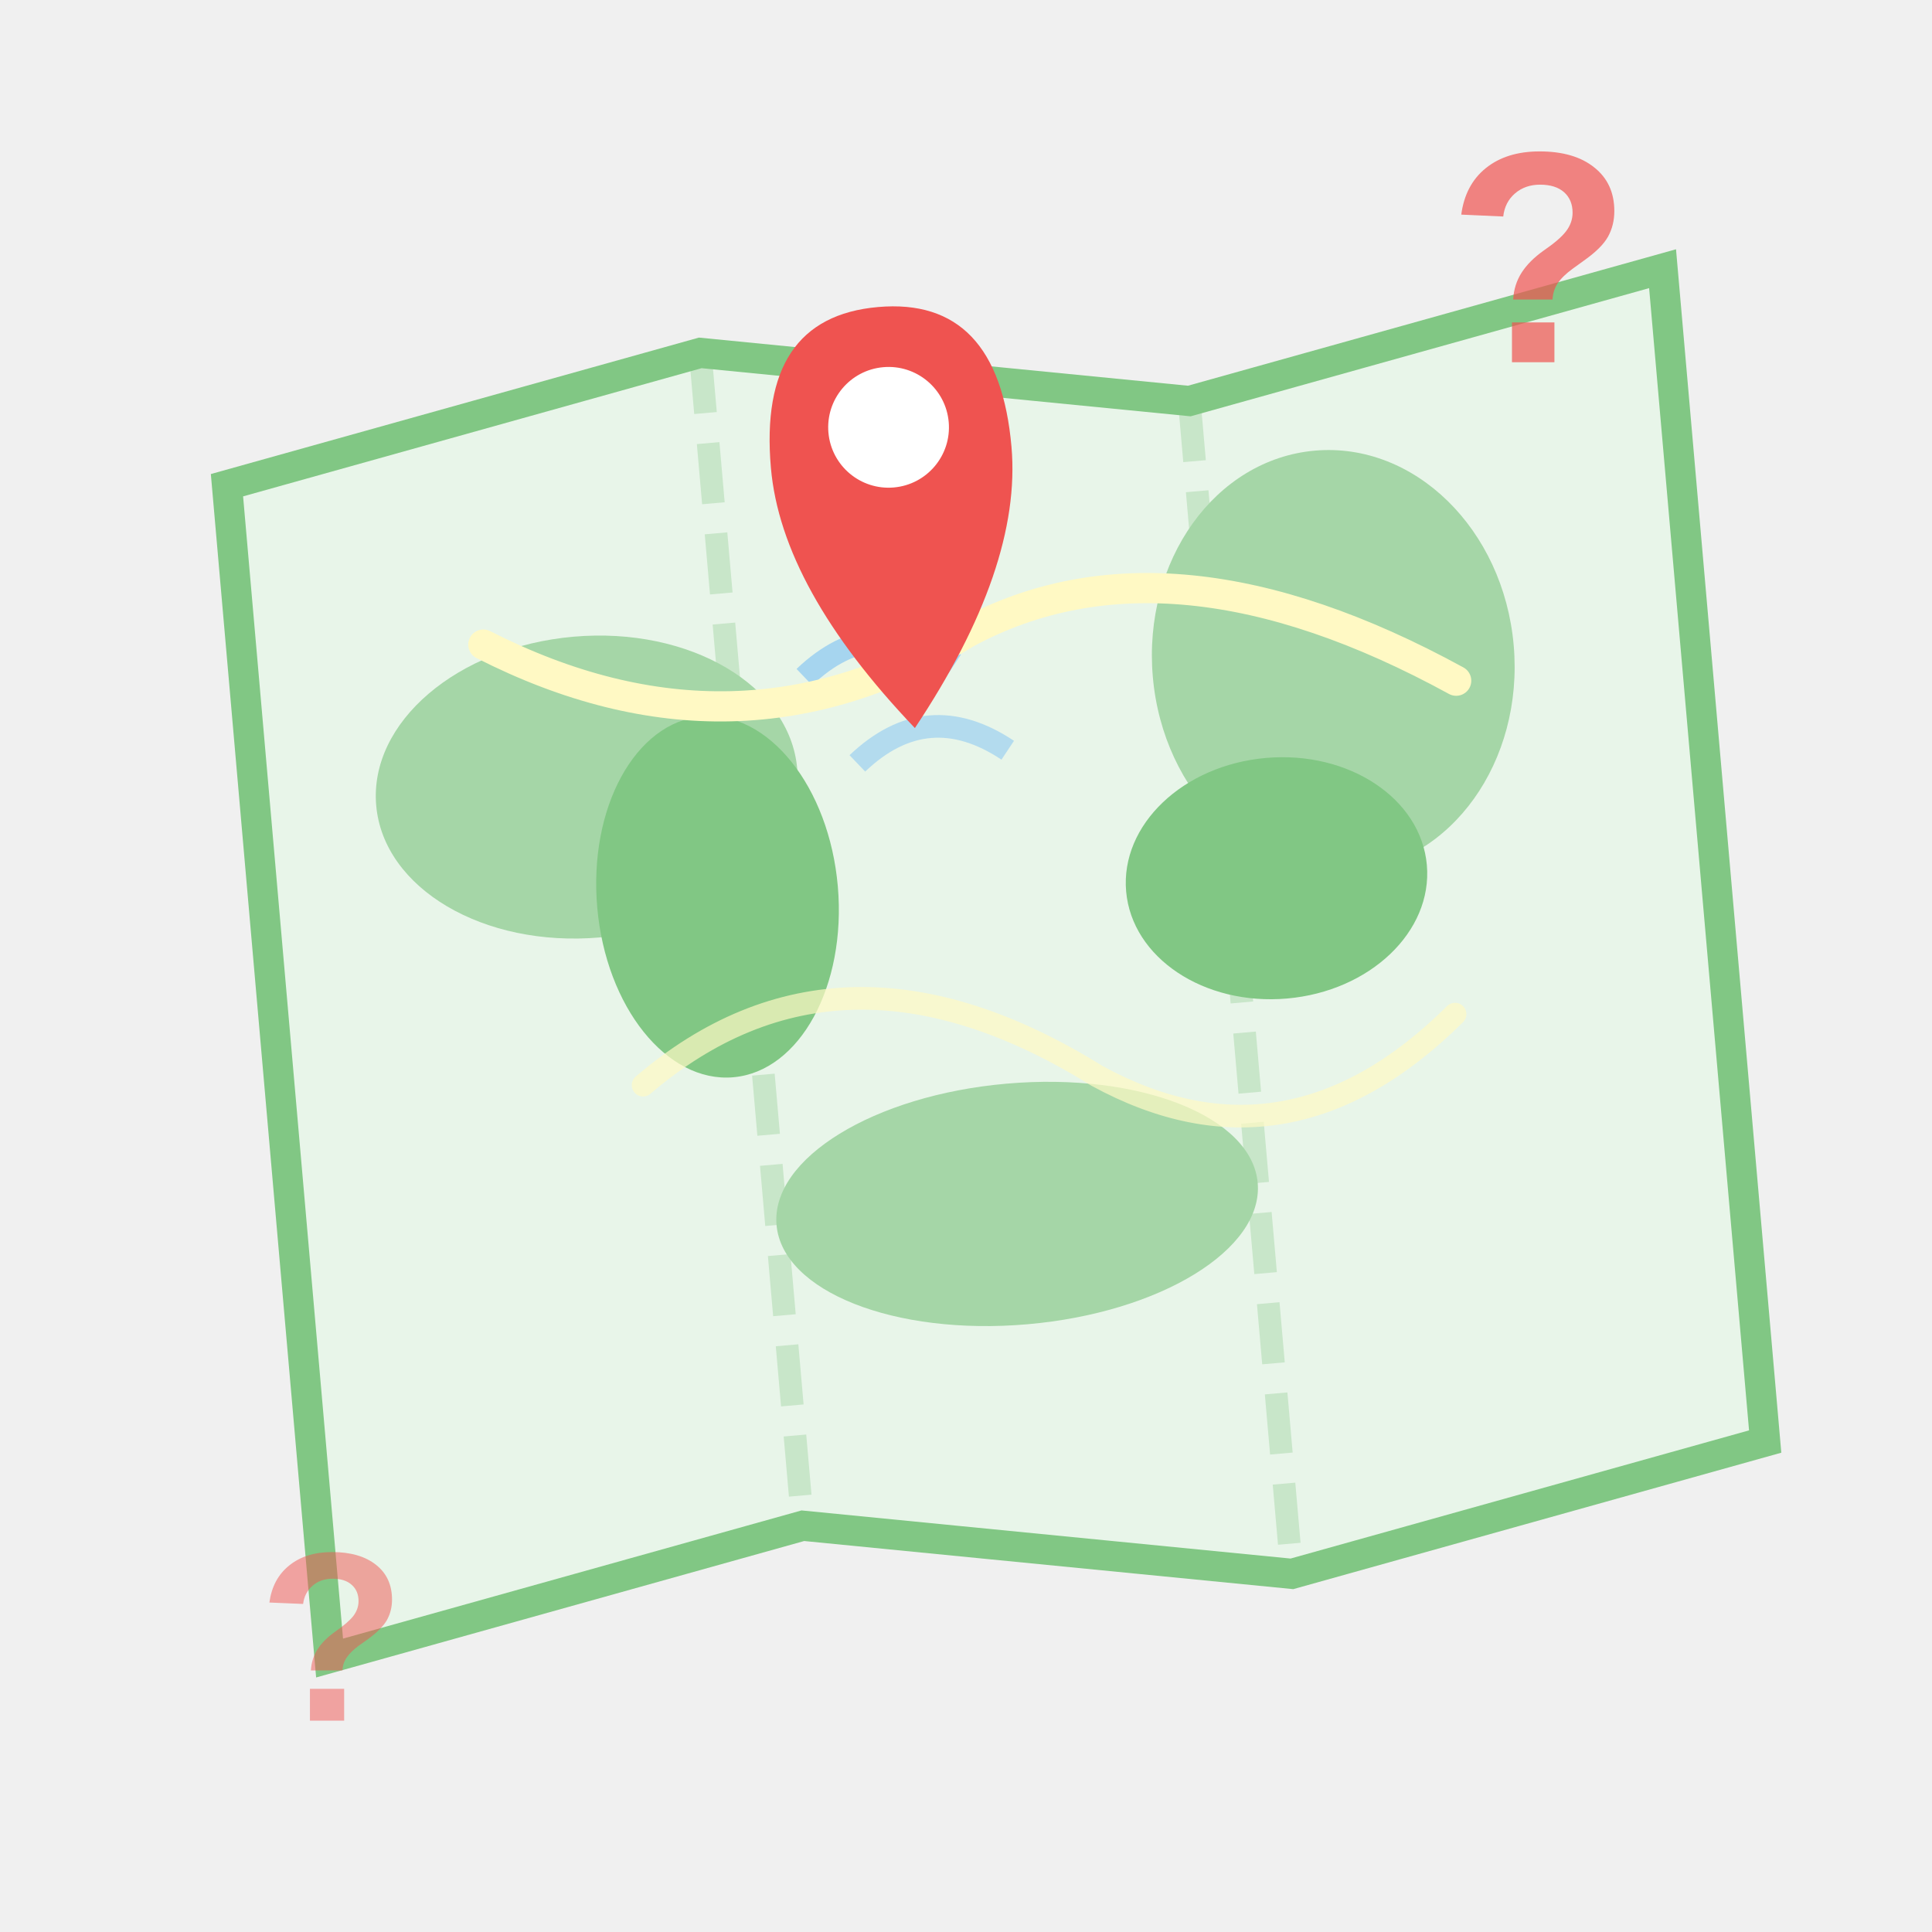
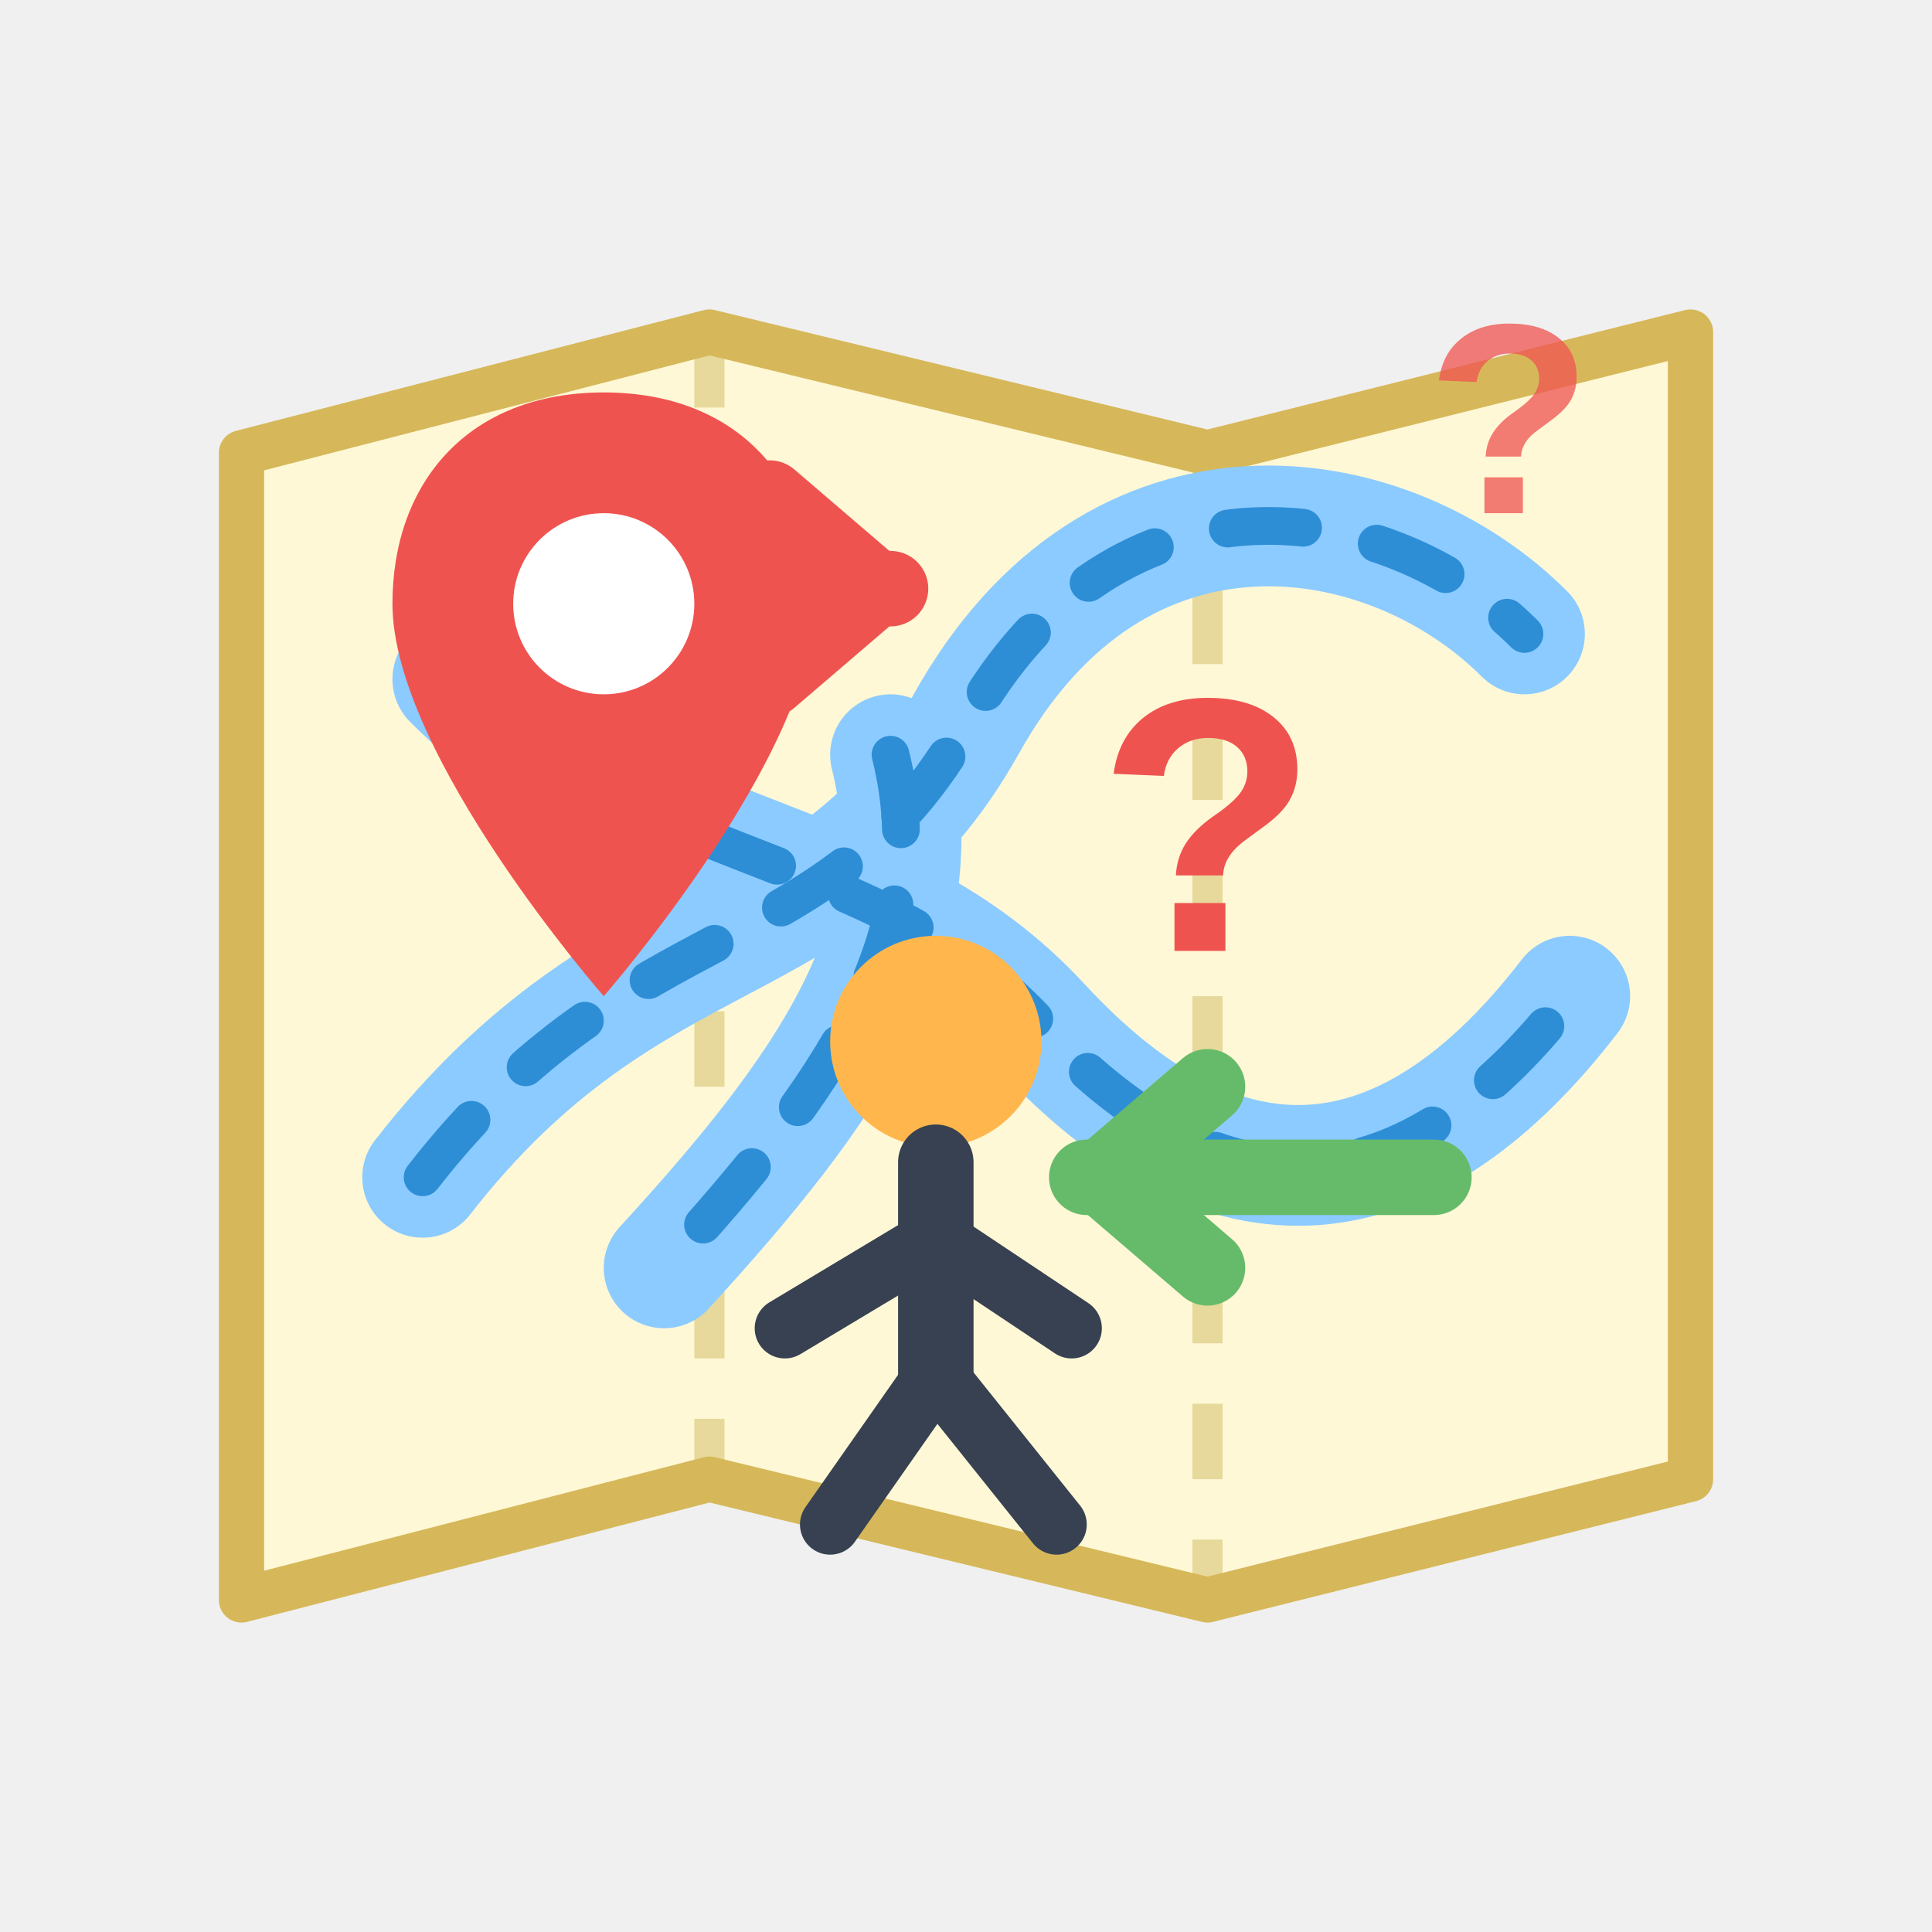
<svg xmlns="http://www.w3.org/2000/svg" viewBox="0 0 128 128">
-   <g transform="rotate(-5 64 64)">
-     <path d="M18 28 L50 22 L82 28 L114 22 L114 100 L82 106 L50 100 L18 106 Z" fill="#E8F5E9" />
-     <path d="M50 22 L50 100" stroke="#C8E6C9" stroke-width="1.5" stroke-dasharray="4 2" />
-     <path d="M82 28 L82 106" stroke="#C8E6C9" stroke-width="1.5" stroke-dasharray="4 2" />
-     <path d="M18 28 L50 22 L82 28 L114 22 L114 100 L82 106 L50 100 L18 106 Z" fill="none" stroke="#81C784" stroke-width="2" />
-     <ellipse cx="40" cy="50" rx="14" ry="10" fill="#A5D6A7" />
-     <ellipse cx="48" cy="58" rx="8" ry="12" fill="#81C784" />
-     <ellipse cx="90" cy="46" rx="12" ry="14" fill="#A5D6A7" />
-     <ellipse cx="85" cy="60" rx="10" ry="8" fill="#81C784" />
-     <ellipse cx="66" cy="80" rx="16" ry="8" fill="#A5D6A7" />
-     <path d="M55 44 Q60 40 65 44" stroke="#64B5F6" stroke-width="1.5" fill="none" opacity="0.5" />
-     <path d="M58 50 Q63 46 68 50" stroke="#64B5F6" stroke-width="1.5" fill="none" opacity="0.4" />
-     <path d="M34 40 Q50 50 66 42 Q80 36 98 48" stroke="#FFF9C4" stroke-width="2" fill="none" stroke-linecap="round" />
-     <path d="M42 70 Q56 60 72 72 Q84 80 96 70" stroke="#FFF9C4" stroke-width="1.5" fill="none" stroke-linecap="round" opacity="0.7" />
-     <g transform="translate(70 34)">
-       <path d="M0 -4 Q0 -14 -8 -14 Q-16 -14 -16 -4 Q-16 4 -8 14 Q0 4 0 -4 Z" fill="#EF5350" />
-       <circle cx="-8" cy="-6" r="4" fill="white" />
-     </g>
+   <path d="M16 30 L47 22 L80 30 L112 22 V98 L80 106 L47 98 L16 106 Z" fill="#FFF8D6" />
+   <path d="M47 22 V98 M80 30 V106" stroke="#E6D99B" stroke-width="2" stroke-dasharray="5 4" />
+   <path d="M16 30 L47 22 L80 30 L112 22 V98 L80 106 L47 98 L16 106 Z" fill="none" stroke="#D6B85A" stroke-width="3" stroke-linejoin="round" />
+   <path d="M28 78 C42 60 55 64 64 48 C74 30 92 33 101 42" fill="none" stroke="#8CCBFF" stroke-width="8" stroke-linecap="round" />
+   <path d="M30 45 C43 58 58 56 69 68 C82 82 94 79 104 66" fill="none" stroke="#8CCBFF" stroke-width="8" stroke-linecap="round" />
+   <path d="M59 50 C62 62 55 72 44 84" fill="none" stroke="#8CCBFF" stroke-width="8" stroke-linecap="round" />
+   <path d="M28 78 C42 60 55 64 64 48 C74 30 92 33 101 42 M30 45 C43 58 58 56 69 68 C82 82 94 79 104 66 M59 50 C62 62 55 72 44 84" fill="none" stroke="#2D8ED6" stroke-width="2.5" stroke-linecap="round" stroke-dasharray="5 5" />
+   <path d="M36 39 H59" stroke="#EF5350" stroke-width="5" stroke-linecap="round" />
+   <path d="M58 39 L51 33 M58 39 L51 45" stroke="#EF5350" stroke-width="5" stroke-linecap="round" stroke-linejoin="round" />
+   <path d="M95 78 H72" stroke="#66BB6A" stroke-width="5" stroke-linecap="round" />
+   <path d="M73 78 L80 72 M73 78 L80 84" stroke="#66BB6A" stroke-width="5" stroke-linecap="round" stroke-linejoin="round" />
+   <circle cx="62" cy="69" r="7" fill="#FFB74D" />
+   <path d="M62 77 V91" stroke="#374151" stroke-width="5" stroke-linecap="round" />
+   <path d="M62 82 L52 88 M62 82 L71 88" stroke="#374151" stroke-width="4" stroke-linecap="round" />
+   <path d="M62 91 L55 101 M62 91 L70 101" stroke="#374151" stroke-width="4" stroke-linecap="round" />
+   <text x="80" y="63" font-family="Arial, sans-serif" font-size="24" font-weight="700" fill="#EF5350" text-anchor="middle">?</text>
+   <text x="100" y="34" font-family="Arial, sans-serif" font-size="18" font-weight="700" fill="#EF5350" opacity="0.75" text-anchor="middle">?</text>
+   <g transform="translate(24 24)">
+     <path d="M16 2 C7 2 2 8 2 16 C2 26 16 42 16 42 C16 42 30 26 30 16 C30 8 25 2 16 2 Z" fill="#EF5350" />
+     <circle cx="16" cy="16" r="6" fill="#FFFFFF" />
  </g>
-   <text x="102" y="24" font-family="Arial" font-size="20" font-weight="bold" fill="#EF5350" opacity="0.7" text-anchor="middle">?</text>
-   <text x="22" y="114" font-family="Arial" font-size="16" font-weight="bold" fill="#EF5350" opacity="0.5" text-anchor="middle">?</text>
</svg>
